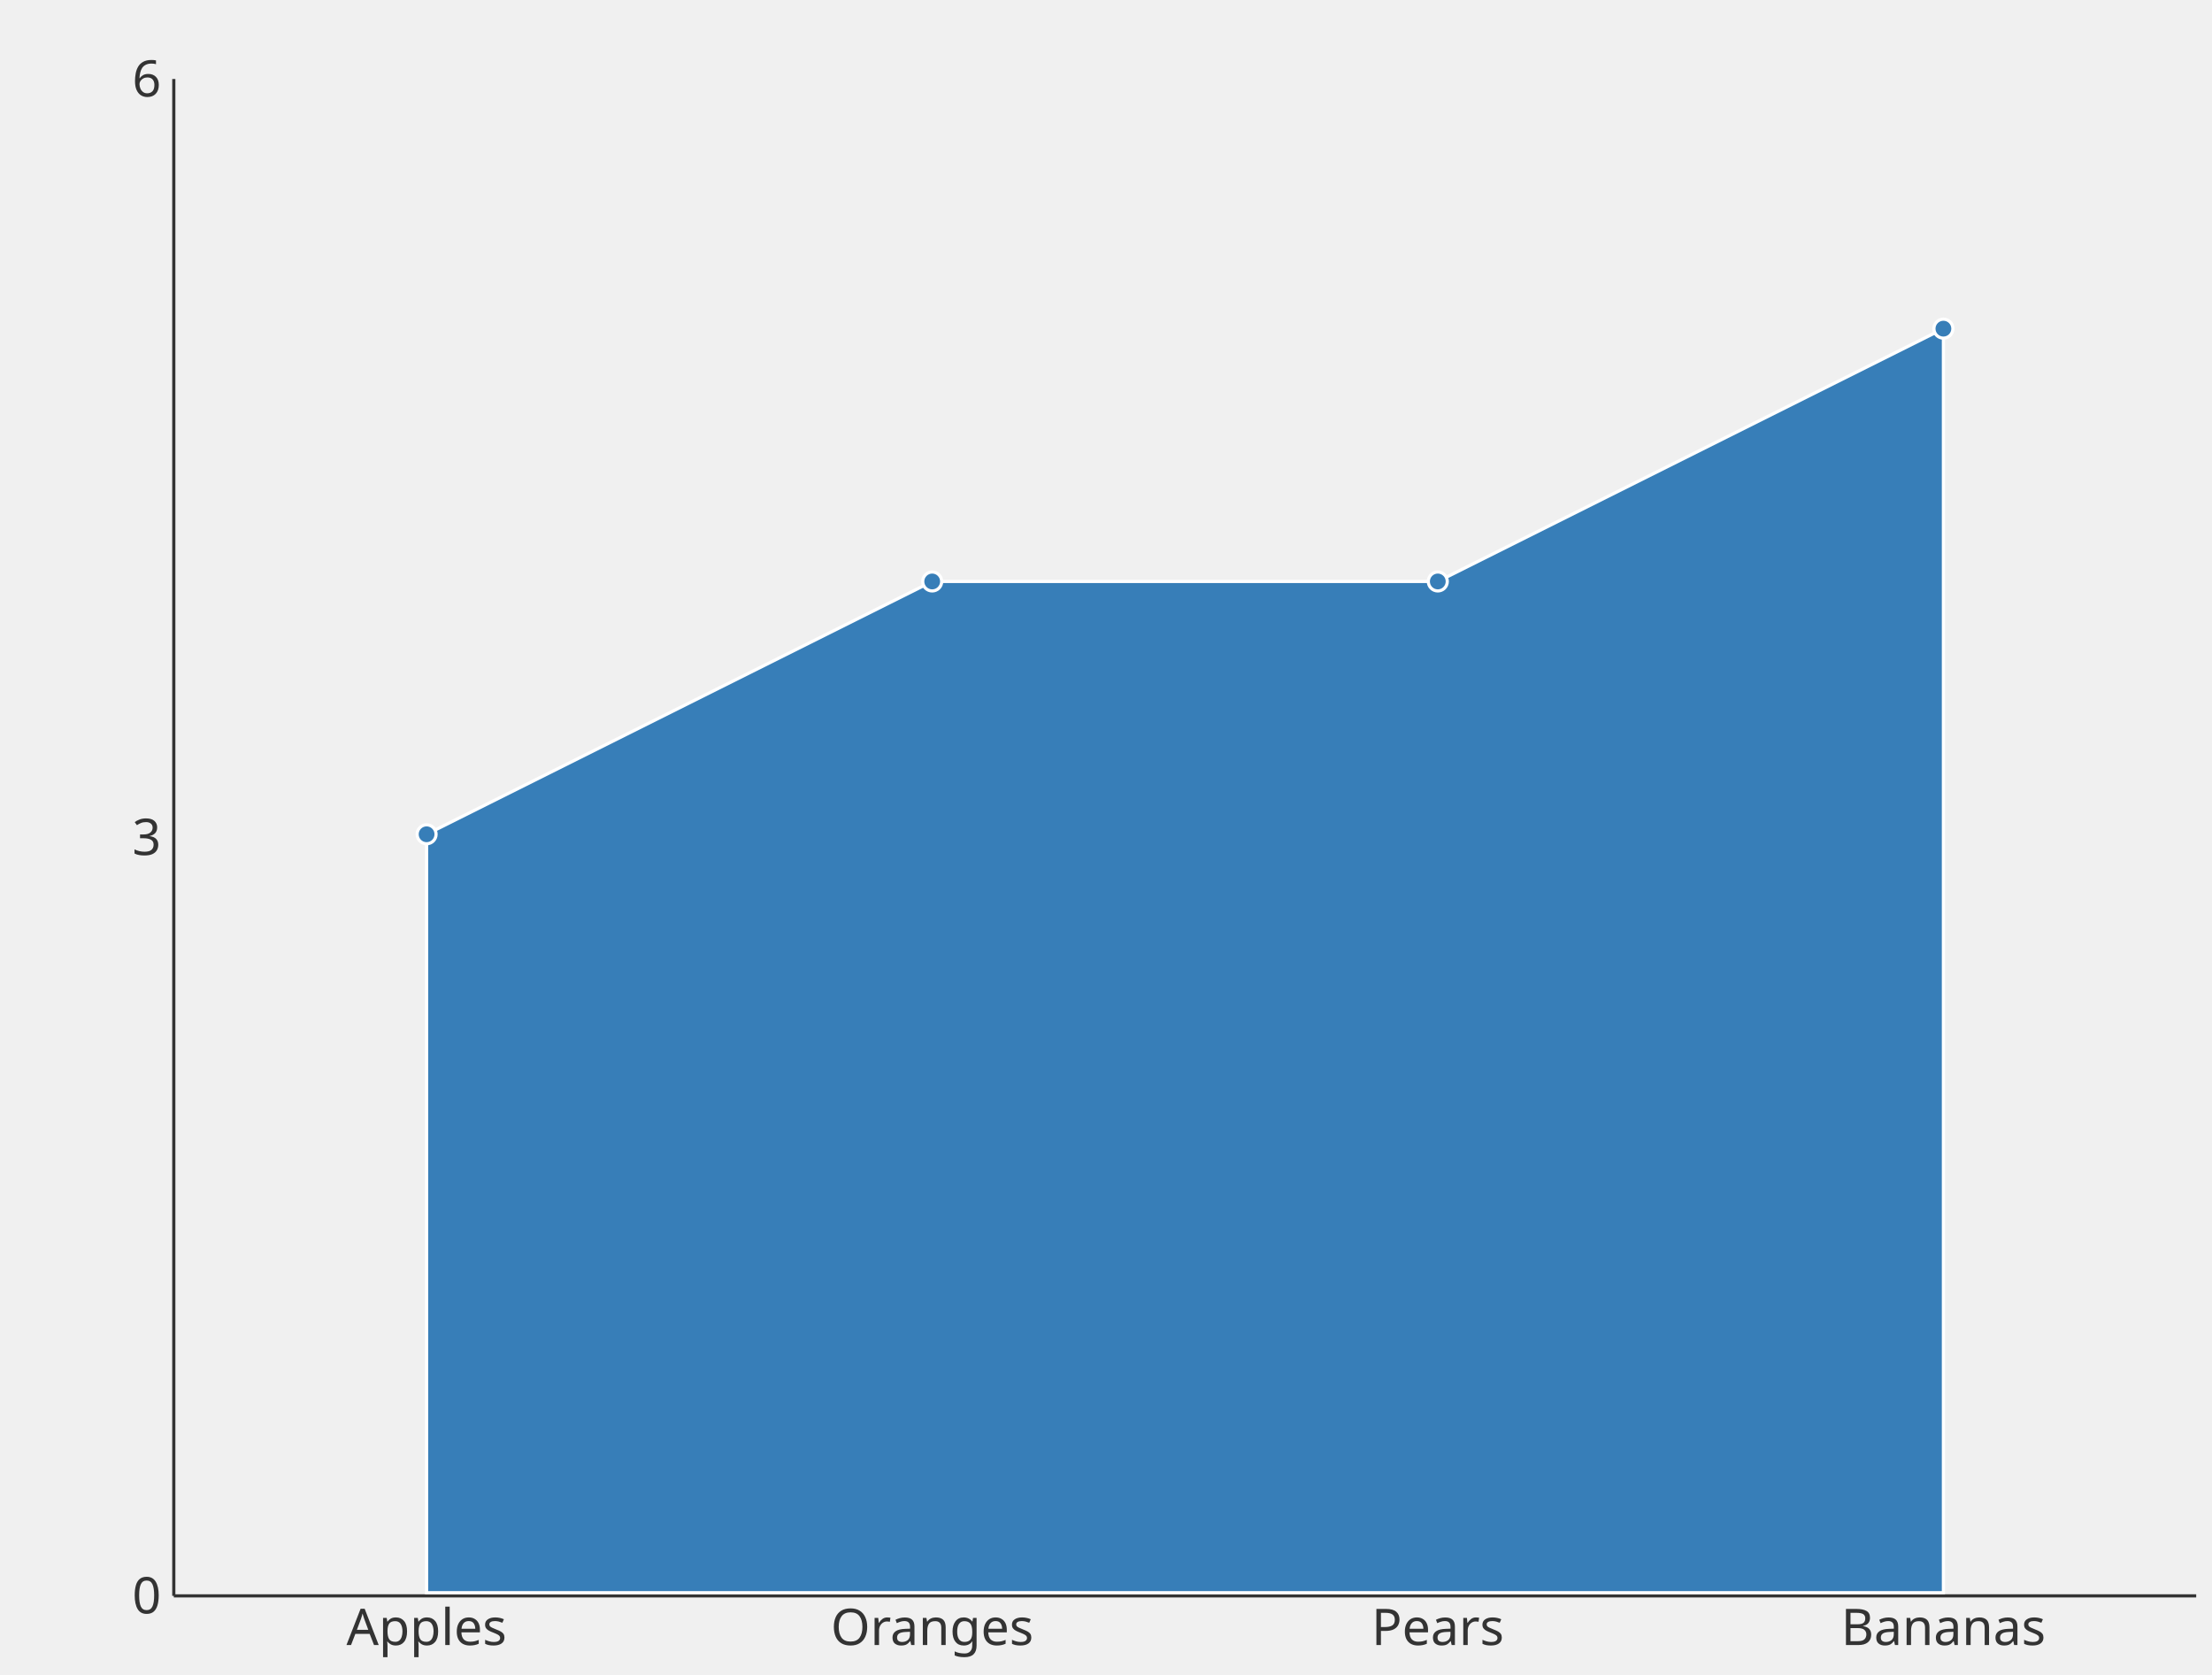
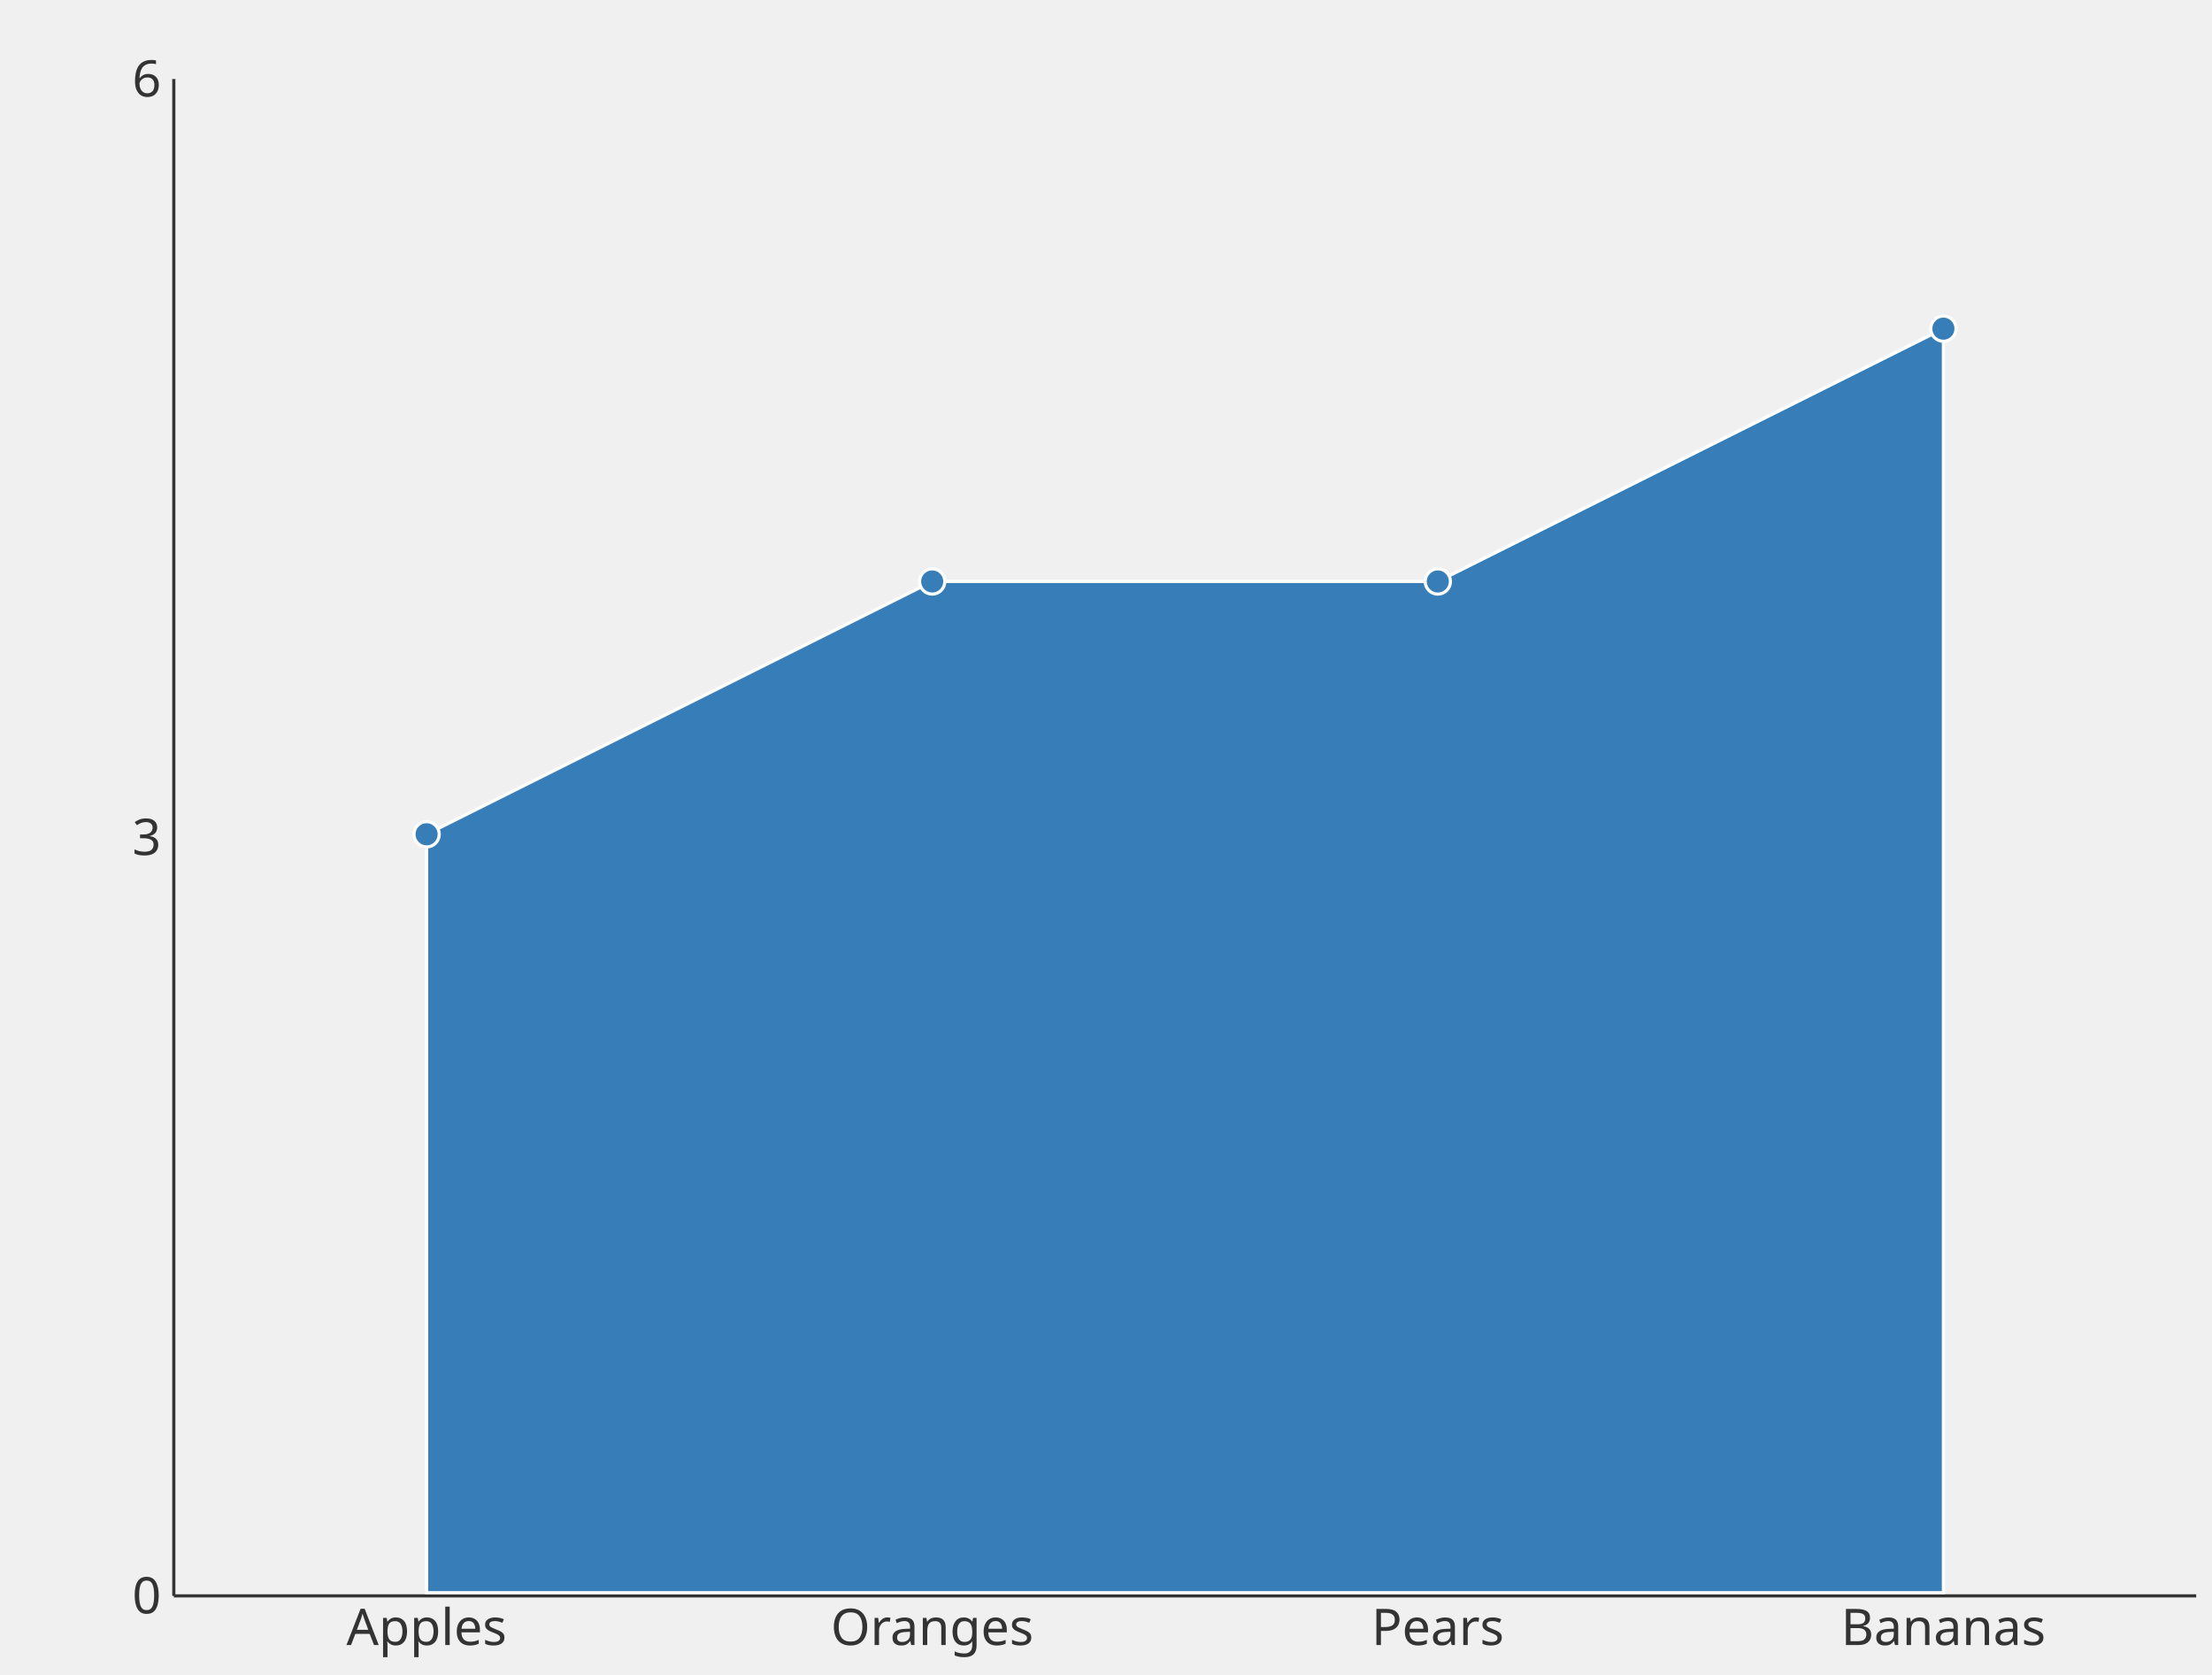
<svg xmlns="http://www.w3.org/2000/svg" font-family="sans-serif" font-size="16" viewBox="-55 -25 700 530">
  <style>
		@media (prefers-color-scheme: dark) {
			[fill="#333"] {fill: white}
			[stroke="#333"] {stroke: white}
		}
	</style>
  <g role="table">
    <line stroke="#333" x1="0" x2="0" y1="0" y2="480" />
    <line stroke="#333" x1="0" x2="640" y1="480" y2="480" />
    <g aria-hidden="true">
      <text dominant-baseline="middle" fill="#333" text-anchor="end" x="-4" y="480">0</text>
      <text dominant-baseline="middle" fill="#333" text-anchor="end" x="-4" y="240">3</text>
      <text dominant-baseline="middle" fill="#333" text-anchor="end" x="-4" y="0">6</text>
    </g>
    <g role="row">
      <text dominant-baseline="middle" fill="#333" role="columnheader" text-anchor="middle" x="80" y="490">Apples</text>
      <text dominant-baseline="middle" fill="#333" role="columnheader" text-anchor="middle" x="240" y="490">Oranges</text>
      <text dominant-baseline="middle" fill="#333" role="columnheader" text-anchor="middle" x="400" y="490">Pears</text>
      <text dominant-baseline="middle" fill="#333" role="columnheader" text-anchor="middle" x="560" y="490">Bananas</text>
    </g>
    <polygon fill="#377eb8" points="80,239 240,159 400,159 560,79 560,479 400,479 240,479 80,479" stroke="white" />
    <g fill="#377eb8" role="row" stroke="white">
-       <circle cx="80" cy="239" r="3" role="cell">
+       <circle cx="80" cy="239" r="4" role="cell">
				</circle>
-       <circle cx="240" cy="159" r="3" role="cell">
+       <circle cx="240" cy="159" r="4" role="cell">
				</circle>
-       <circle cx="400" cy="159" r="3" role="cell">
+       <circle cx="400" cy="159" r="4" role="cell">
				</circle>
-       <circle cx="560" cy="79" r="3" role="cell">
+       <circle cx="560" cy="79" r="4" role="cell">
				</circle>
    </g>
  </g>
</svg>
